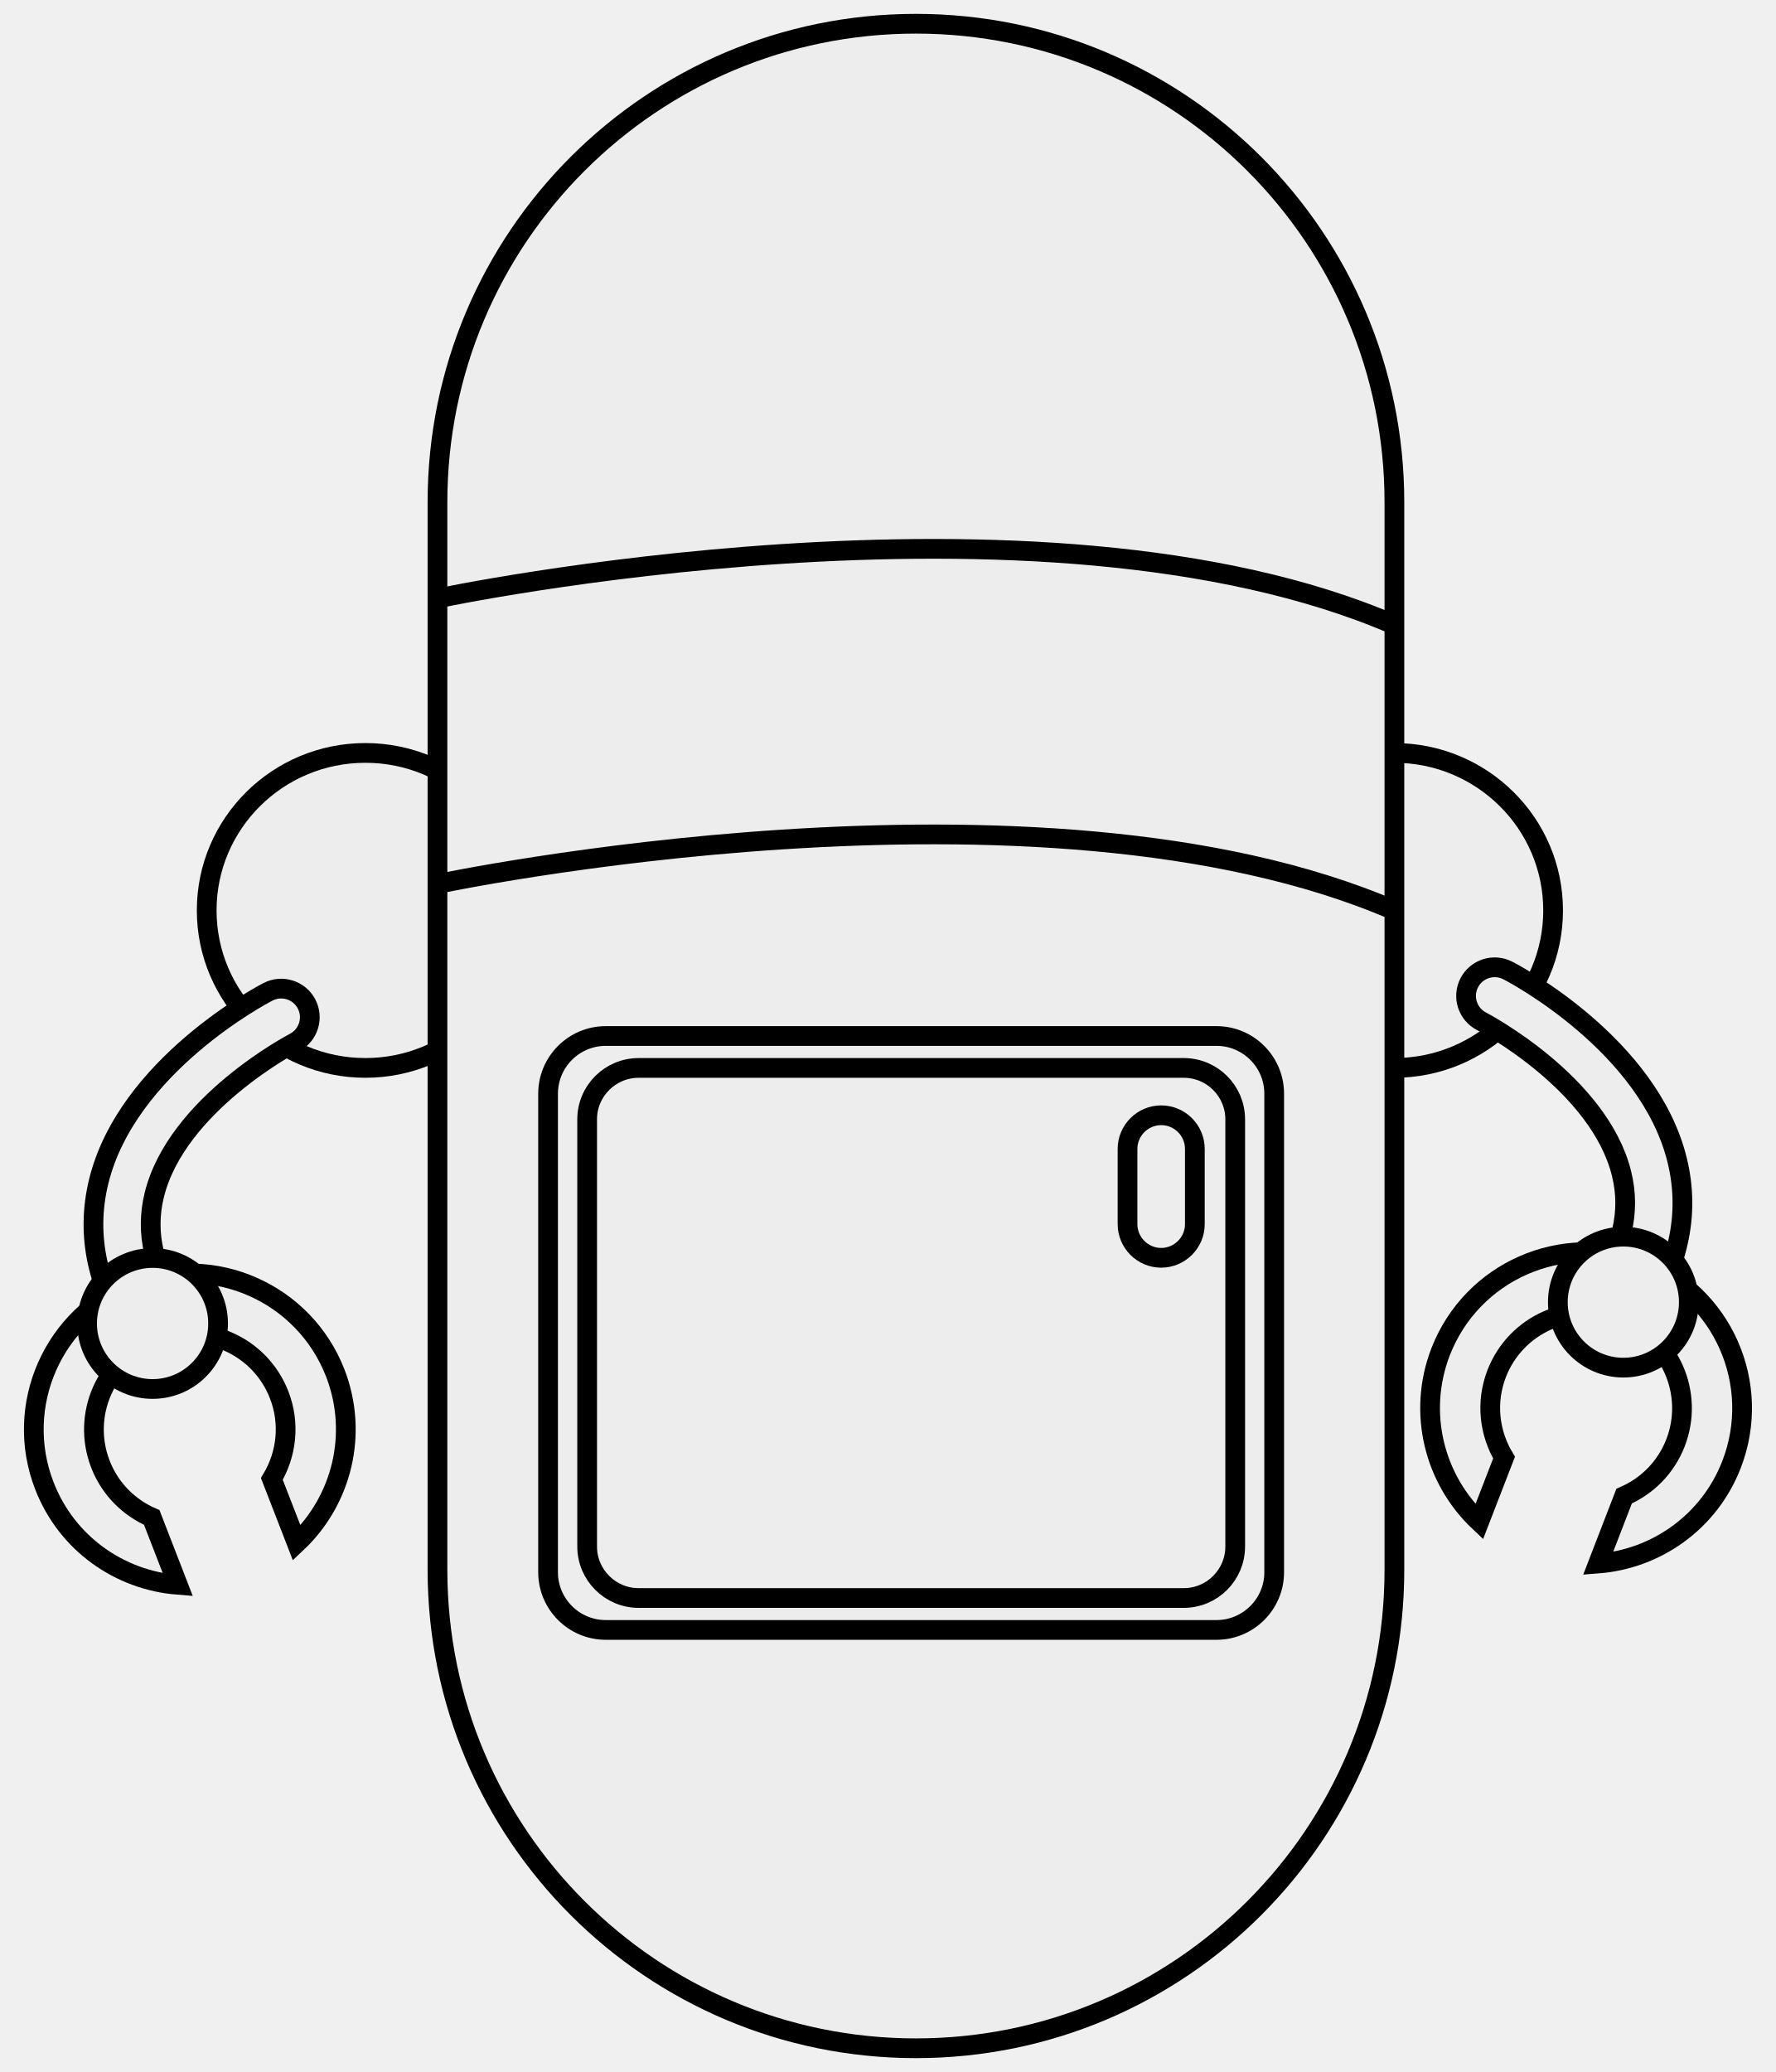
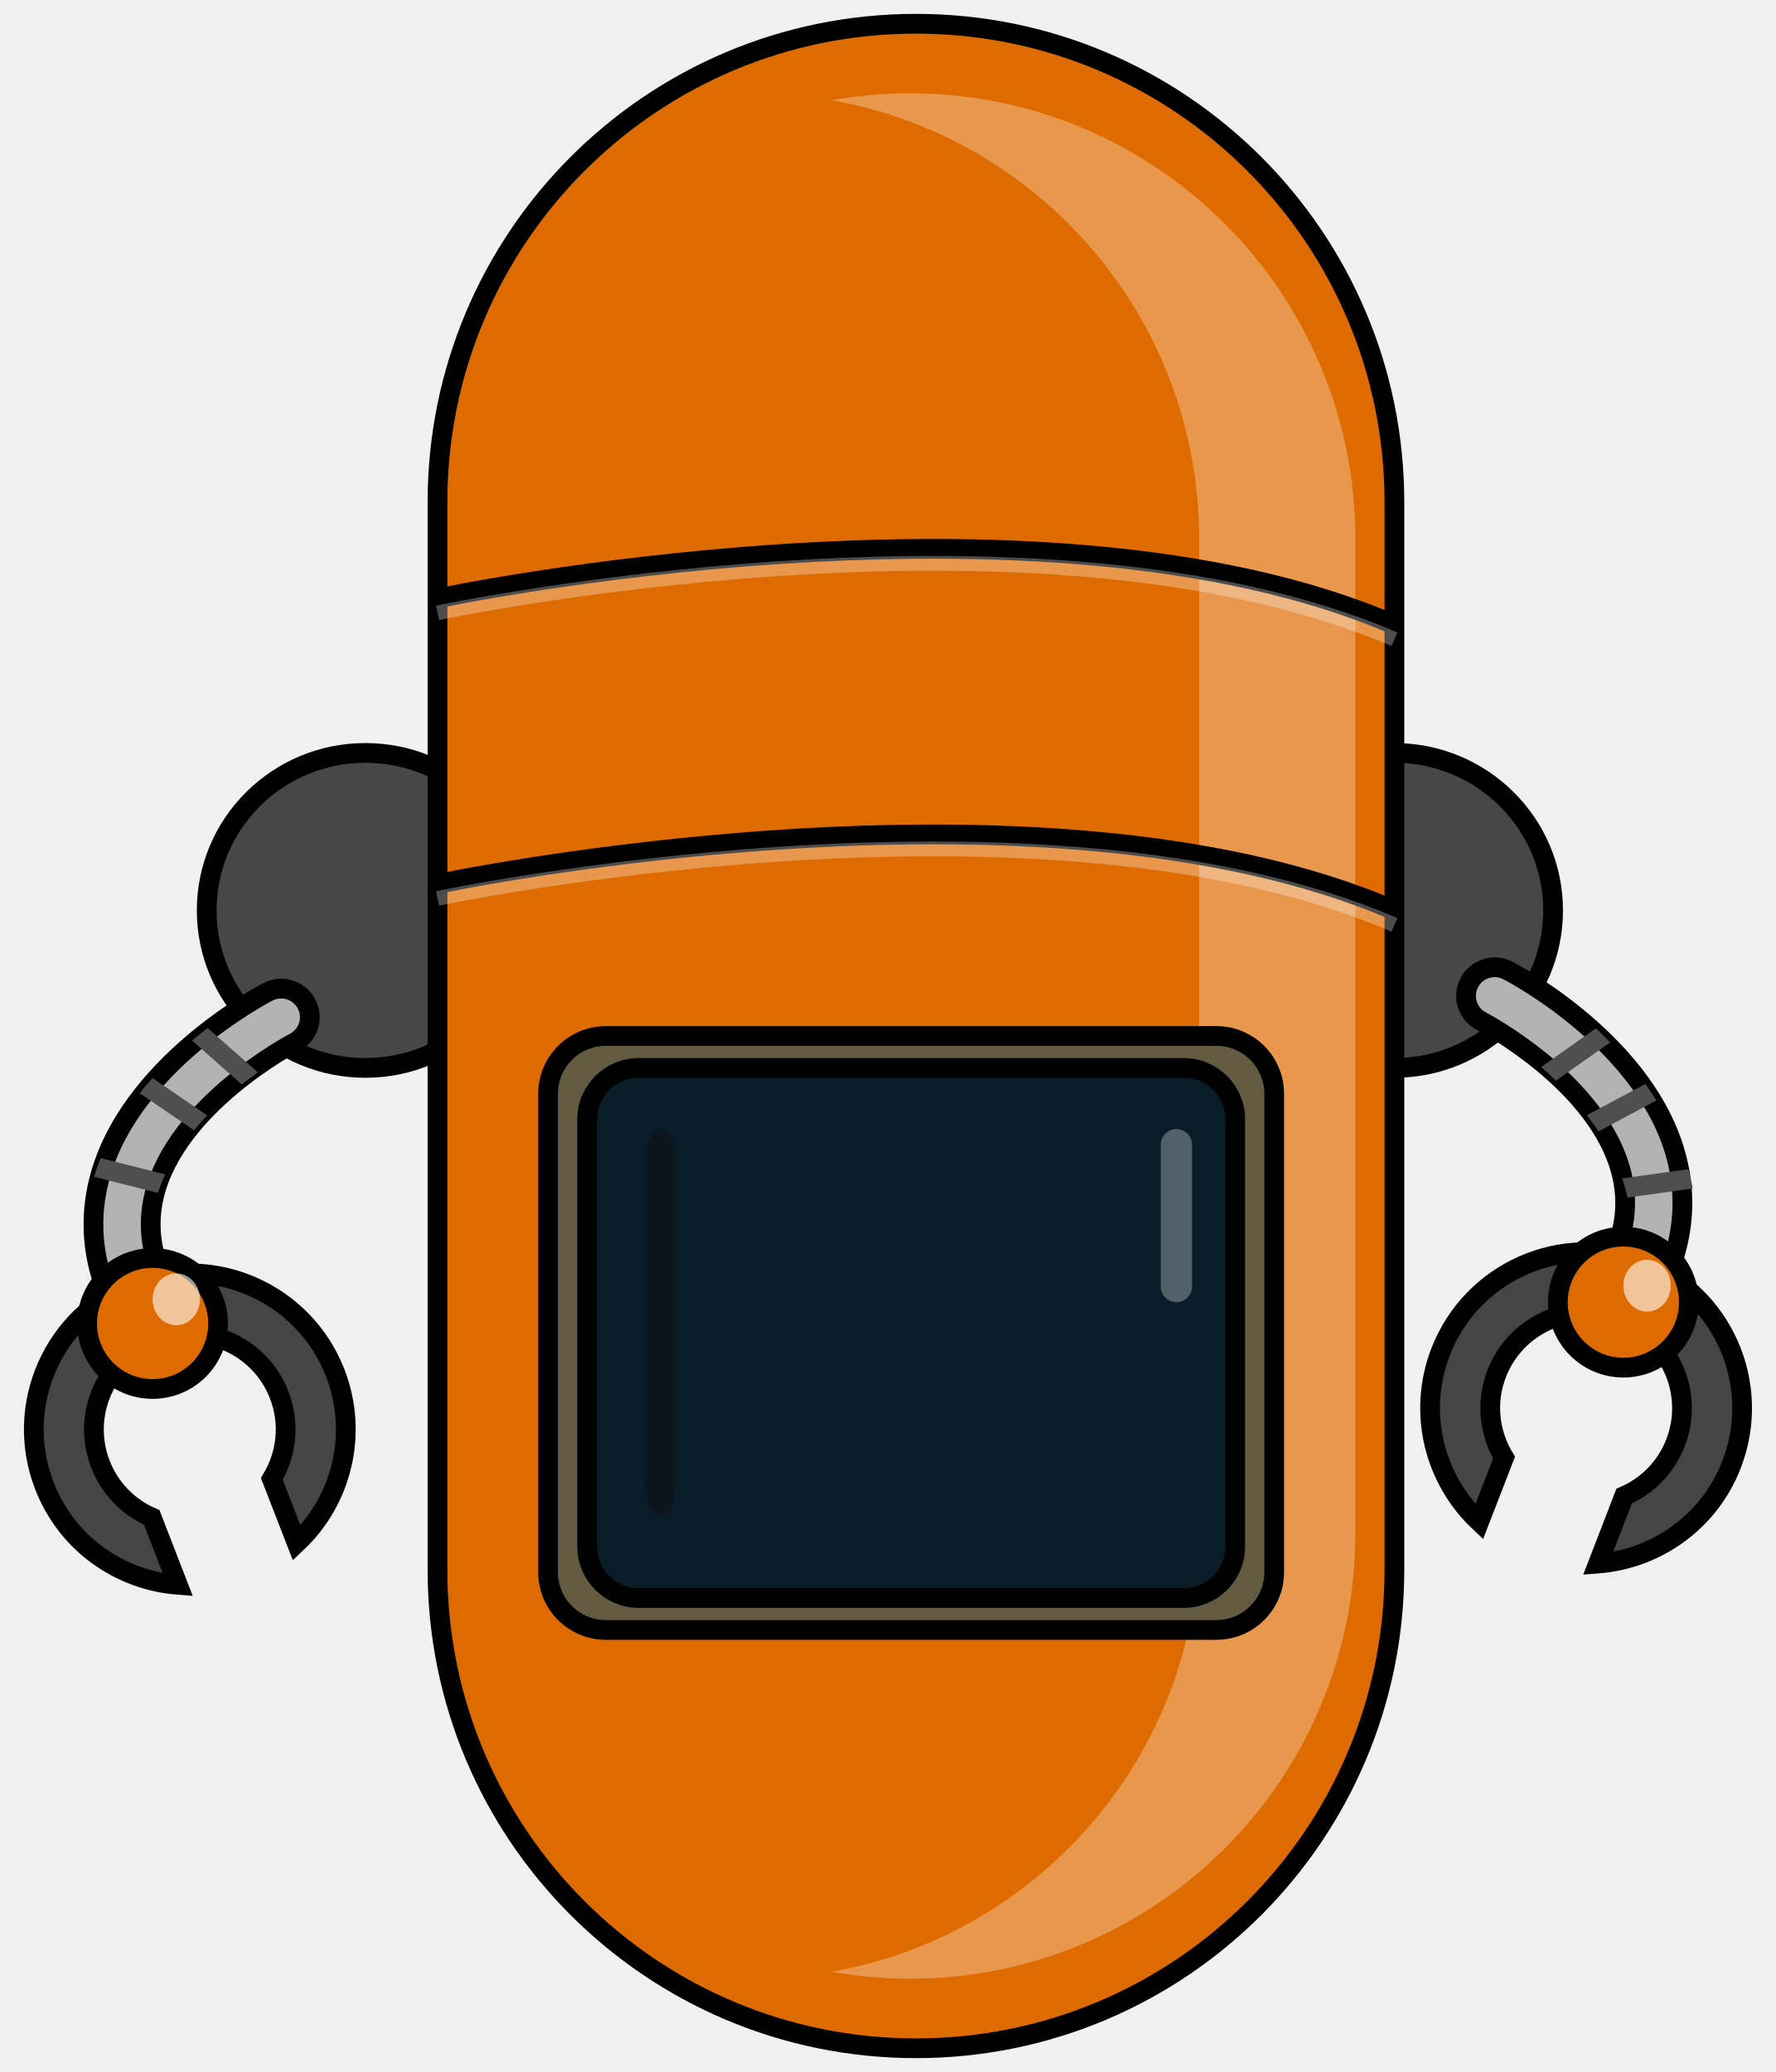
- <svg xmlns="http://www.w3.org/2000/svg" version="1.1" id="robot3_x5F_back" x="0px" y="0px" width="90px" height="105px" viewBox="0 0 90 105" enable-background="new 0 0 90 105" xml:space="preserve">
+ <svg xmlns="http://www.w3.org/2000/svg" xmlns:xlink="http://www.w3.org/1999/xlink" version="1.1" id="robot3_x5F_back" x="0px" y="0px" width="90px" height="105px" viewBox="0 0 90 105" enable-background="new 0 0 90 105" xml:space="preserve">
  <g>
-     <ellipse fill="#EDEDED" stroke="#000000" stroke-miterlimit="10" cx="18.517" cy="46.136" rx="8.042" ry="7.981" />
-     <ellipse fill="#EDEDED" stroke="#000000" stroke-miterlimit="10" cx="70.667" cy="46.136" rx="8.043" ry="7.981" />
-     <path fill="#EDEDED" stroke="#000000" stroke-miterlimit="10" d="M70.667,79.551c0,13.395-10.855,24.246-24.248,24.246l0,0   c-13.391,0-24.248-10.854-24.248-24.246V25.45c0-13.394,10.855-24.247,24.248-24.247l0,0c13.393,0,24.248,10.854,24.248,24.247   V79.551z" />
-     <path fill="#EDEDED" stroke="#000000" stroke-miterlimit="10" d="M64.575,79.674c0,1.613-1.313,2.924-2.924,2.924h-30.95   c-1.615,0-2.925-1.311-2.925-2.924V55.426c0-1.615,1.31-2.926,2.925-2.926h30.95c1.613,0,2.924,1.311,2.924,2.926V79.674z" />
-     <path fill="#EDEDED" stroke="#000000" stroke-miterlimit="10" d="M62.599,78.371c0,1.438-1.168,2.609-2.607,2.609H32.367   c-1.442,0-2.611-1.172-2.611-2.609V56.725c0-1.439,1.169-2.607,2.611-2.607h27.625c1.439,0,2.607,1.168,2.607,2.607V78.371z" />
+     <ellipse fill="#474747" stroke="#000000" stroke-miterlimit="10" cx="18.517" cy="46.136" rx="8.042" ry="7.981" />
+     <ellipse fill="#474747" stroke="#000000" stroke-miterlimit="10" cx="70.667" cy="46.136" rx="8.043" ry="7.981" />
+     <path fill="#DE6B00" stroke="#000000" stroke-miterlimit="10" d="M70.667,79.551c0,13.395-10.854,24.246-24.248,24.246l0,0   c-13.391,0-24.248-10.854-24.248-24.246V25.45c0-13.394,10.855-24.247,24.248-24.247l0,0c13.394,0,24.248,10.854,24.248,24.247   V79.551z" />
+     <path opacity="0.3" fill="#FFFFFF" d="M46.106,4.727c-1.352,0-2.673,0.126-3.958,0.353c10.583,1.872,18.624,11.107,18.624,22.229   v50.384c0,11.123-8.04,20.355-18.623,22.229c1.286,0.228,2.606,0.353,3.958,0.353c12.473,0,22.582-10.106,22.582-22.581V27.309   C68.688,14.835,58.579,4.727,46.106,4.727z" />
+     <path fill="#635B41" stroke="#000000" stroke-miterlimit="10" d="M64.575,79.674c0,1.613-1.313,2.924-2.925,2.924H30.701   c-1.615,0-2.925-1.311-2.925-2.924V55.426c0-1.615,1.31-2.926,2.925-2.926H61.65c1.613,0,2.925,1.311,2.925,2.926V79.674z" />
+     <path fill="#091D29" stroke="#000000" stroke-miterlimit="10" d="M62.6,78.371c0,1.438-1.168,2.609-2.607,2.609H32.367   c-1.442,0-2.611-1.172-2.611-2.609V56.725c0-1.438,1.169-2.606,2.611-2.606h27.625c1.439,0,2.607,1.168,2.607,2.606V78.371z" />
    <g>
      <g>
-         <path fill="#EDEDED" stroke="#000000" stroke-miterlimit="10" d="M7.962,68.697c0.306,0.012,0.618-0.074,0.888-0.268     c0.655-0.461,0.813-1.363,0.353-2.021c-1.404-1.994-1.858-3.902-1.387-5.842c1.125-4.602,7.037-7.697,7.099-7.728     c0.712-0.367,0.992-1.243,0.624-1.955c-0.366-0.709-1.241-0.991-1.953-0.623c-0.291,0.148-7.147,3.748-8.584,9.613     c-0.676,2.764-0.063,5.523,1.832,8.203C7.103,68.467,7.525,68.68,7.962,68.697z" />
+         <path fill="#B3B3B3" stroke="#000000" stroke-miterlimit="10" d="M7.962,68.697c0.306,0.012,0.618-0.074,0.888-0.268     c0.655-0.462,0.813-1.363,0.353-2.021c-1.404-1.994-1.858-3.902-1.387-5.842c1.125-4.603,7.037-7.697,7.099-7.729     c0.712-0.367,0.992-1.243,0.624-1.955c-0.366-0.709-1.241-0.991-1.953-0.623c-0.291,0.148-7.147,3.748-8.584,9.613     c-0.676,2.764-0.063,5.523,1.832,8.203C7.103,68.467,7.525,68.68,7.962,68.697z" />
      </g>
-       <path fill="#EDEDED" stroke="#000000" stroke-miterlimit="10" d="M15.037,78.191l-1.26-3.246c0.744-1.242,0.937-2.805,0.37-4.26    c-0.969-2.5-3.779-3.746-6.282-2.773c-2.503,0.971-3.745,3.783-2.776,6.285c0.489,1.262,1.449,2.201,2.601,2.701l1.324,3.414    c-2.938-0.229-5.63-2.086-6.765-5.02c-1.578-4.068,0.444-8.646,4.515-10.225c4.071-1.576,8.649,0.445,10.229,4.516    C18.186,72.676,17.306,76.055,15.037,78.191z" />
-       <circle fill="#EDEDED" stroke="#000000" stroke-miterlimit="10" cx="7.733" cy="67.069" r="3.319" />
+       <path fill="#454545" stroke="#000000" stroke-miterlimit="10" d="M15.037,78.191l-1.26-3.246c0.744-1.242,0.937-2.805,0.37-4.26    c-0.969-2.5-3.779-3.746-6.282-2.773c-2.503,0.971-3.745,3.783-2.776,6.285c0.489,1.262,1.449,2.201,2.601,2.701l1.324,3.414    c-2.938-0.229-5.63-2.086-6.765-5.021c-1.578-4.067,0.444-8.646,4.515-10.226c4.071-1.575,8.649,0.445,10.229,4.517    C18.186,72.676,17.306,76.055,15.037,78.191z" />
+       <circle fill="#DE6B00" stroke="#000000" stroke-miterlimit="10" cx="7.733" cy="67.069" r="3.319" />
    </g>
    <g>
      <g>
-         <path fill="#EDEDED" stroke="#000000" stroke-miterlimit="10" d="M82.038,67.615c-0.309,0.014-0.617-0.072-0.889-0.266     c-0.654-0.463-0.813-1.363-0.352-2.02c1.404-1.994,1.859-3.904,1.385-5.842c-1.125-4.604-7.039-7.699-7.096-7.73     c-0.713-0.366-0.994-1.242-0.625-1.955c0.365-0.709,1.242-0.99,1.955-0.621c0.291,0.148,7.145,3.747,8.582,9.615     c0.676,2.76,0.059,5.521-1.83,8.201C82.899,67.387,82.476,67.6,82.038,67.615z" />
+         <path fill="#B3B3B3" stroke="#000000" stroke-miterlimit="10" d="M82.038,67.615c-0.31,0.014-0.617-0.072-0.89-0.266     c-0.653-0.463-0.813-1.363-0.352-2.021c1.404-1.994,1.859-3.904,1.385-5.843c-1.125-4.604-7.039-7.698-7.096-7.729     c-0.713-0.366-0.994-1.242-0.625-1.955c0.365-0.709,1.242-0.99,1.955-0.621c0.291,0.148,7.145,3.747,8.582,9.615     c0.676,2.761,0.059,5.521-1.83,8.201C82.898,67.387,82.477,67.6,82.038,67.615z" />
      </g>
-       <path fill="#EDEDED" stroke="#000000" stroke-miterlimit="10" d="M74.966,77.115l1.258-3.25c-0.748-1.244-0.936-2.805-0.373-4.26    c0.973-2.502,3.783-3.746,6.285-2.775c2.504,0.973,3.746,3.785,2.777,6.287c-0.49,1.262-1.451,2.201-2.604,2.699l-1.32,3.418    c2.936-0.229,5.629-2.09,6.764-5.021c1.576-4.07-0.445-8.648-4.52-10.225c-4.068-1.578-8.646,0.443-10.225,4.516    C71.815,71.596,72.694,74.975,74.966,77.115z" />
-       <circle fill="#EDEDED" stroke="#000000" stroke-miterlimit="10" cx="82.269" cy="65.987" r="3.319" />
+       <path fill="#454545" stroke="#000000" stroke-miterlimit="10" d="M74.966,77.115l1.259-3.25c-0.748-1.244-0.937-2.805-0.373-4.26    c0.973-2.502,3.782-3.746,6.285-2.775c2.504,0.973,3.745,3.785,2.776,6.287c-0.49,1.262-1.451,2.201-2.604,2.699l-1.319,3.418    c2.936-0.229,5.629-2.09,6.764-5.021c1.576-4.07-0.444-8.648-4.521-10.225c-4.067-1.578-8.646,0.443-10.225,4.516    C71.814,71.596,72.693,74.975,74.966,77.115z" />
+       <circle fill="#DE6B00" stroke="#000000" stroke-miterlimit="10" cx="82.27" cy="65.987" r="3.319" />
    </g>
-     <path fill="#EDEDED" stroke="#000000" stroke-miterlimit="10" d="M22.172,30.325c0,0,30.461-6.459,48.495,1.339" />
-     <path fill="#EDEDED" stroke="#000000" stroke-miterlimit="10" d="M22.172,44.796c0,0,30.461-6.459,48.495,1.341" />
-     <path fill="#EDEDED" stroke="#000000" stroke-miterlimit="10" d="M60.554,62.033c0,0.939-0.764,1.707-1.707,1.707l0,0   c-0.939,0-1.705-0.768-1.705-1.707v-3.809c0-0.941,0.766-1.707,1.705-1.707l0,0c0.943,0,1.707,0.766,1.707,1.707V62.033z" />
+     <path fill="none" stroke="#000000" stroke-miterlimit="10" d="M22.172,30.325c0,0,30.461-6.459,48.495,1.339" />
+     <path fill="none" stroke="#000000" stroke-miterlimit="10" d="M22.172,44.796c0,0,30.461-6.459,48.495,1.341" />
+     <path opacity="0.3" fill="none" stroke="#FFFFFF" stroke-width="0.75" stroke-miterlimit="10" d="M22.172,31.059   c0,0,30.461-6.459,48.495,1.339" />
+     <path opacity="0.3" fill="none" stroke="#FFFFFF" stroke-width="0.75" stroke-miterlimit="10" d="M22.172,45.53   c0,0,30.461-6.459,48.495,1.341" />
+   </g>
+   <ellipse opacity="0.6" fill="#FFFFFF" cx="83.471" cy="65.152" rx="1.201" ry="1.313" />
+   <ellipse opacity="0.6" fill="#FFFFFF" cx="8.934" cy="65.844" rx="1.201" ry="1.313" />
+   <path opacity="0.3" fill="#FFFFFF" d="M60.412,65.197c0,0.438-0.355,0.793-0.793,0.793l0,0c-0.438,0-0.793-0.355-0.793-0.793v-7.188  c0-0.438,0.355-0.793,0.793-0.793l0,0c0.438,0,0.793,0.355,0.793,0.793V65.197z" />
+   <path opacity="0.5" fill="#0D0D0D" d="M34.253,75.066c0,0.98-0.355,1.778-0.793,1.778l0,0c-0.438,0-0.793-0.798-0.793-1.778V58.944  c0-0.983,0.355-1.778,0.793-1.778l0,0c0.438,0,0.793,0.795,0.793,1.778V75.066z" />
+   <g>
+     <defs>
+       <path id="SVGID_1_" d="M6.25,68.987c-1.949-3.213-2.43-6.423-1.428-9.529c2.128-6.594,10.294-10.169,10.64-10.319    c0.847-0.364,1.829,0.026,2.192,0.867c0.364,0.844-0.027,1.824-0.874,2.188c-0.071,0.029-7.111,3.105-8.78,8.278    c-0.702,2.181-0.337,4.402,1.111,6.797c0.479,0.785,0.225,1.807-0.565,2.283c-0.325,0.196-0.691,0.271-1.042,0.233    C7.004,69.729,6.535,69.451,6.25,68.987z" />
+     </defs>
+     <clipPath id="SVGID_2_">
+       <use xlink:href="#SVGID_1_" overflow="visible" />
+     </clipPath>
+     <line clip-path="url(#SVGID_2_)" fill="none" stroke="#4F4F4F" stroke-miterlimit="10" x1="14.584" y1="56.348" x2="7.961" y2="50.499" />
+     <line clip-path="url(#SVGID_2_)" fill="none" stroke="#4F4F4F" stroke-miterlimit="10" x1="12.662" y1="58.598" x2="5.293" y2="53.578" />
+     <line clip-path="url(#SVGID_2_)" fill="none" stroke="#4F4F4F" stroke-miterlimit="10" x1="10.677" y1="60.609" x2="2.869" y2="58.641" />
+   </g>
+   <g>
+     <defs>
+       <path id="SVGID_3_" d="M81.97,70.022c-0.354-0.002-0.709-0.115-1.012-0.346c-0.733-0.559-0.875-1.602-0.314-2.33    c1.699-2.225,2.301-4.394,1.84-6.638c-1.1-5.322-7.766-9.142-7.833-9.179c-0.803-0.454-1.085-1.47-0.633-2.27    c0.452-0.796,1.47-1.078,2.272-0.625c0.327,0.186,8.059,4.624,9.462,11.409c0.659,3.196-0.165,6.336-2.45,9.319    C82.969,69.795,82.473,70.021,81.97,70.022z" />
+     </defs>
+     <clipPath id="SVGID_4_">
+       <use xlink:href="#SVGID_3_" overflow="visible" />
+     </clipPath>
+     <line clip-path="url(#SVGID_4_)" fill="none" stroke="#4F4F4F" stroke-miterlimit="10" x1="76.385" y1="55.898" x2="83.602" y2="50.799" />
+     <line clip-path="url(#SVGID_4_)" fill="none" stroke="#4F4F4F" stroke-miterlimit="10" x1="78.052" y1="58.342" x2="85.921" y2="54.148" />
+     <line clip-path="url(#SVGID_4_)" fill="none" stroke="#4F4F4F" stroke-miterlimit="10" x1="79.807" y1="60.557" x2="87.782" y2="59.444" />
  </g>
</svg>
